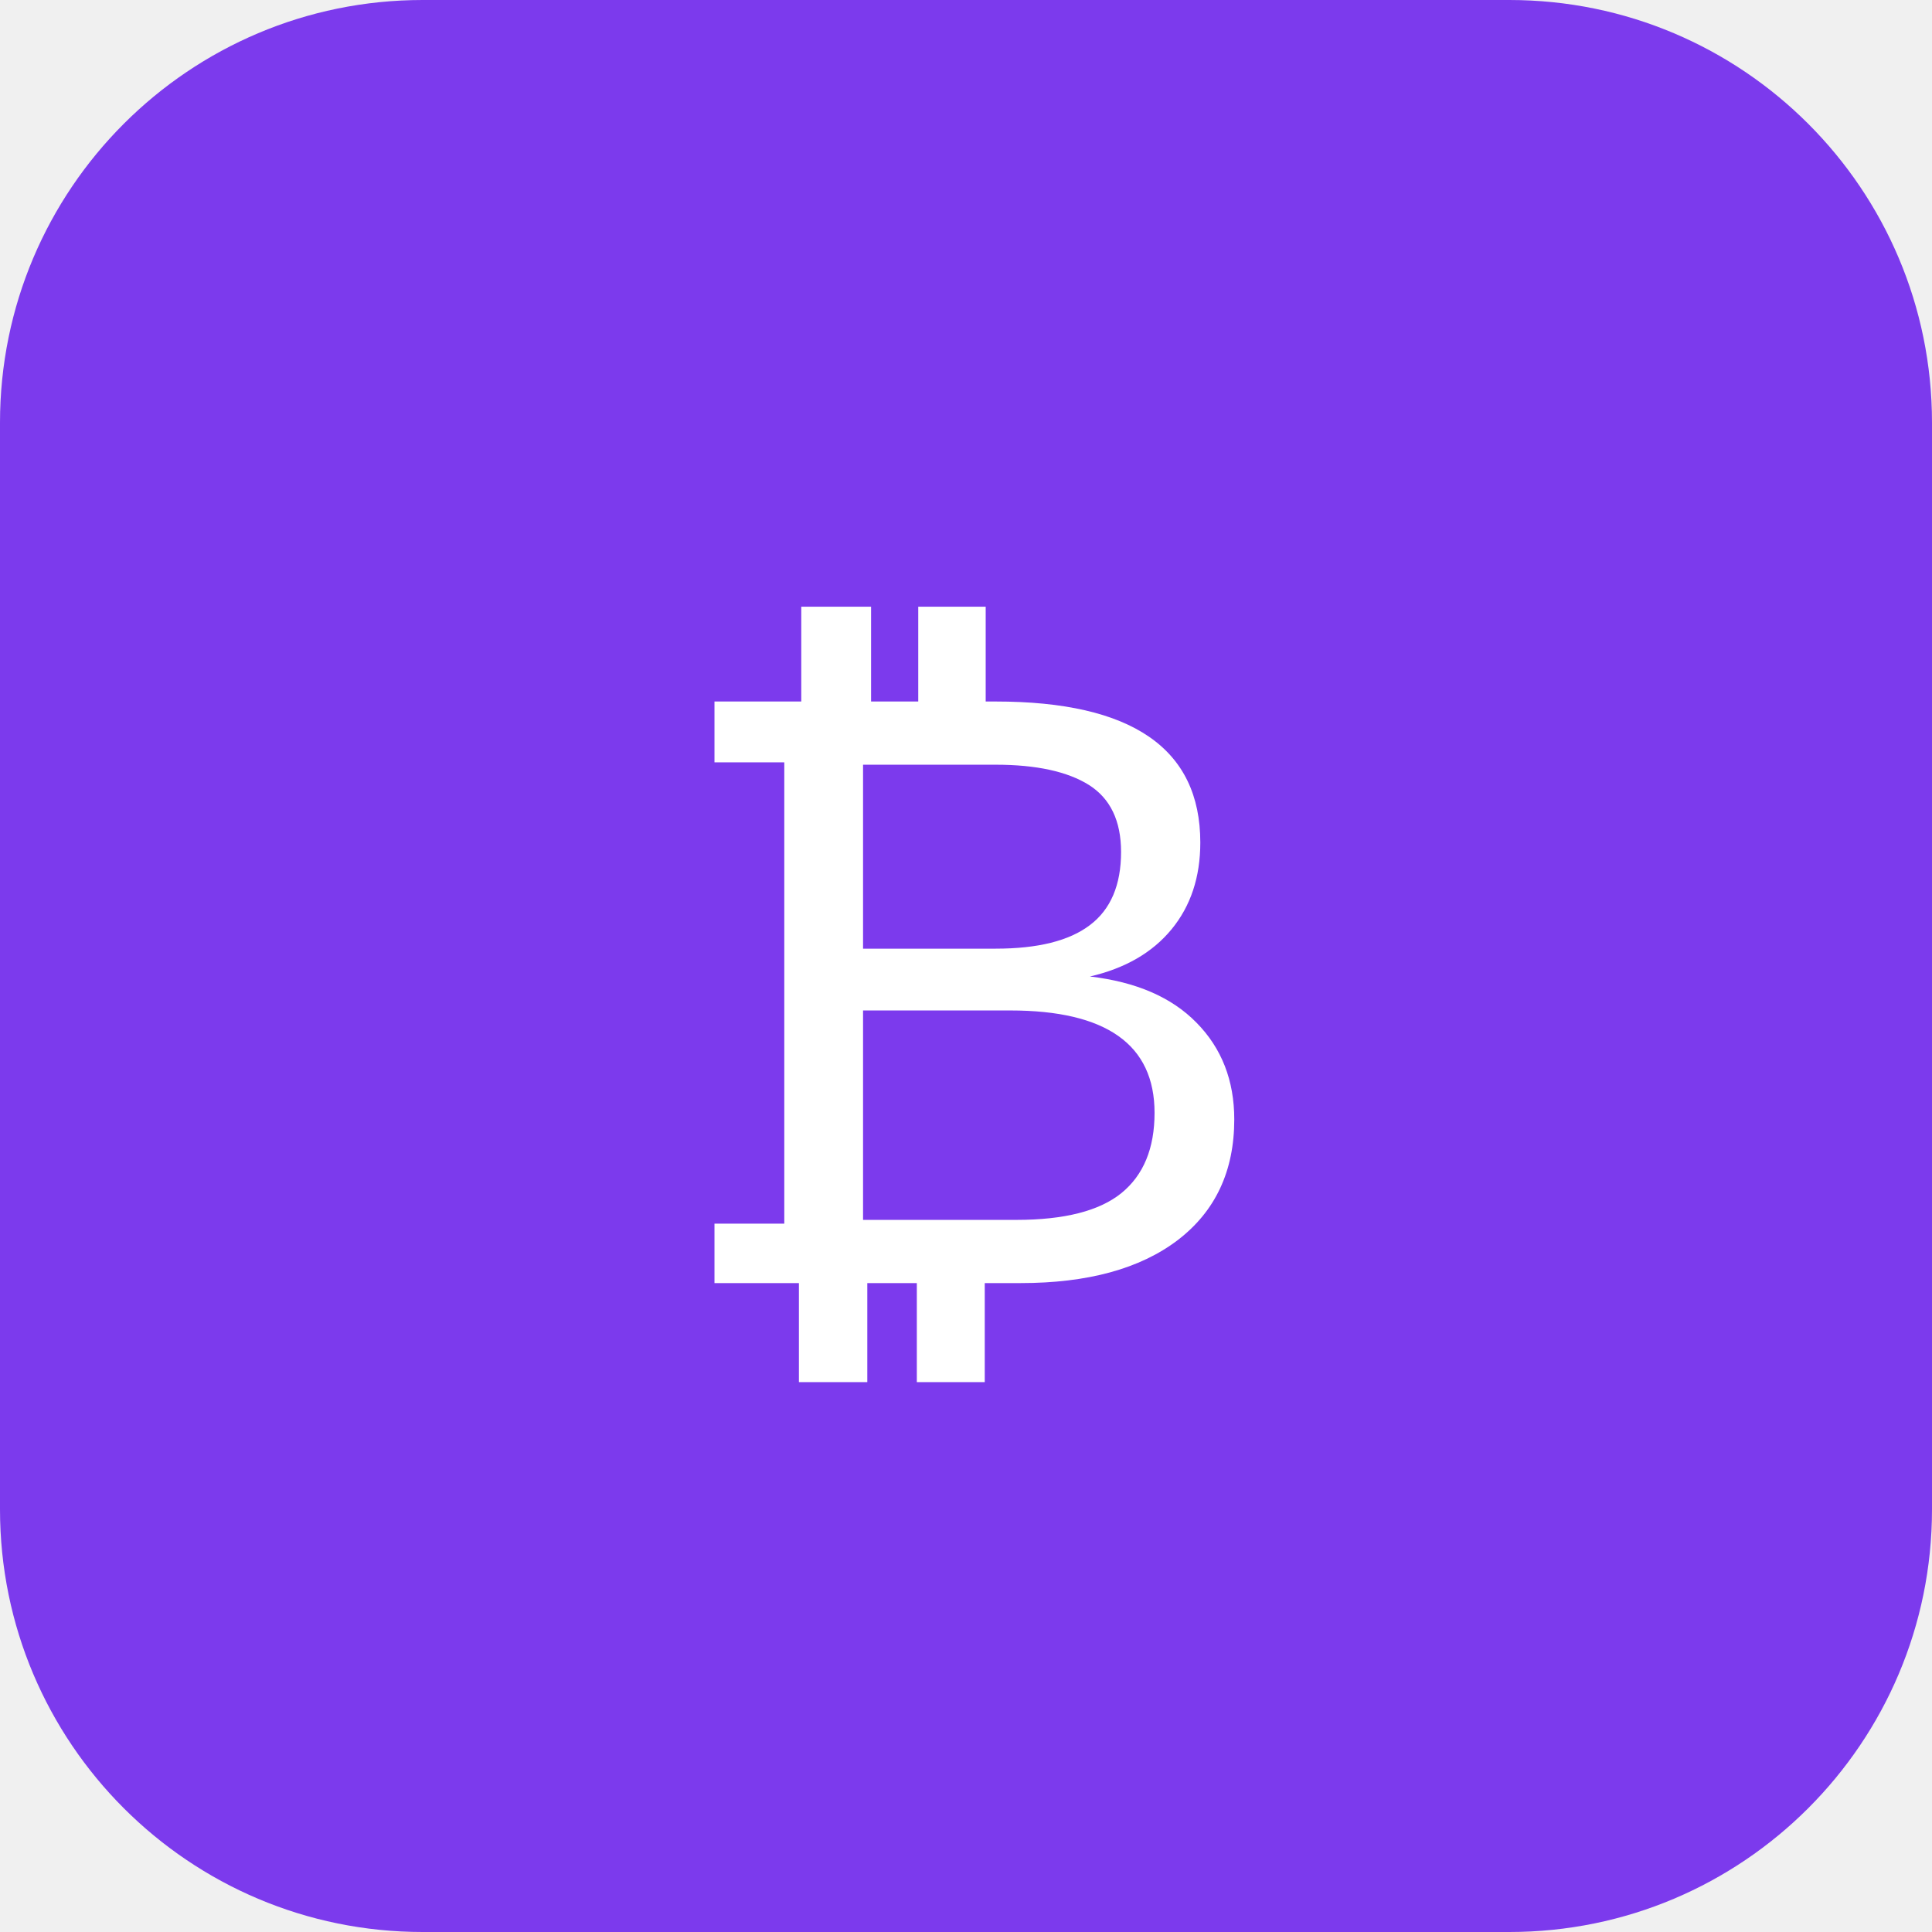
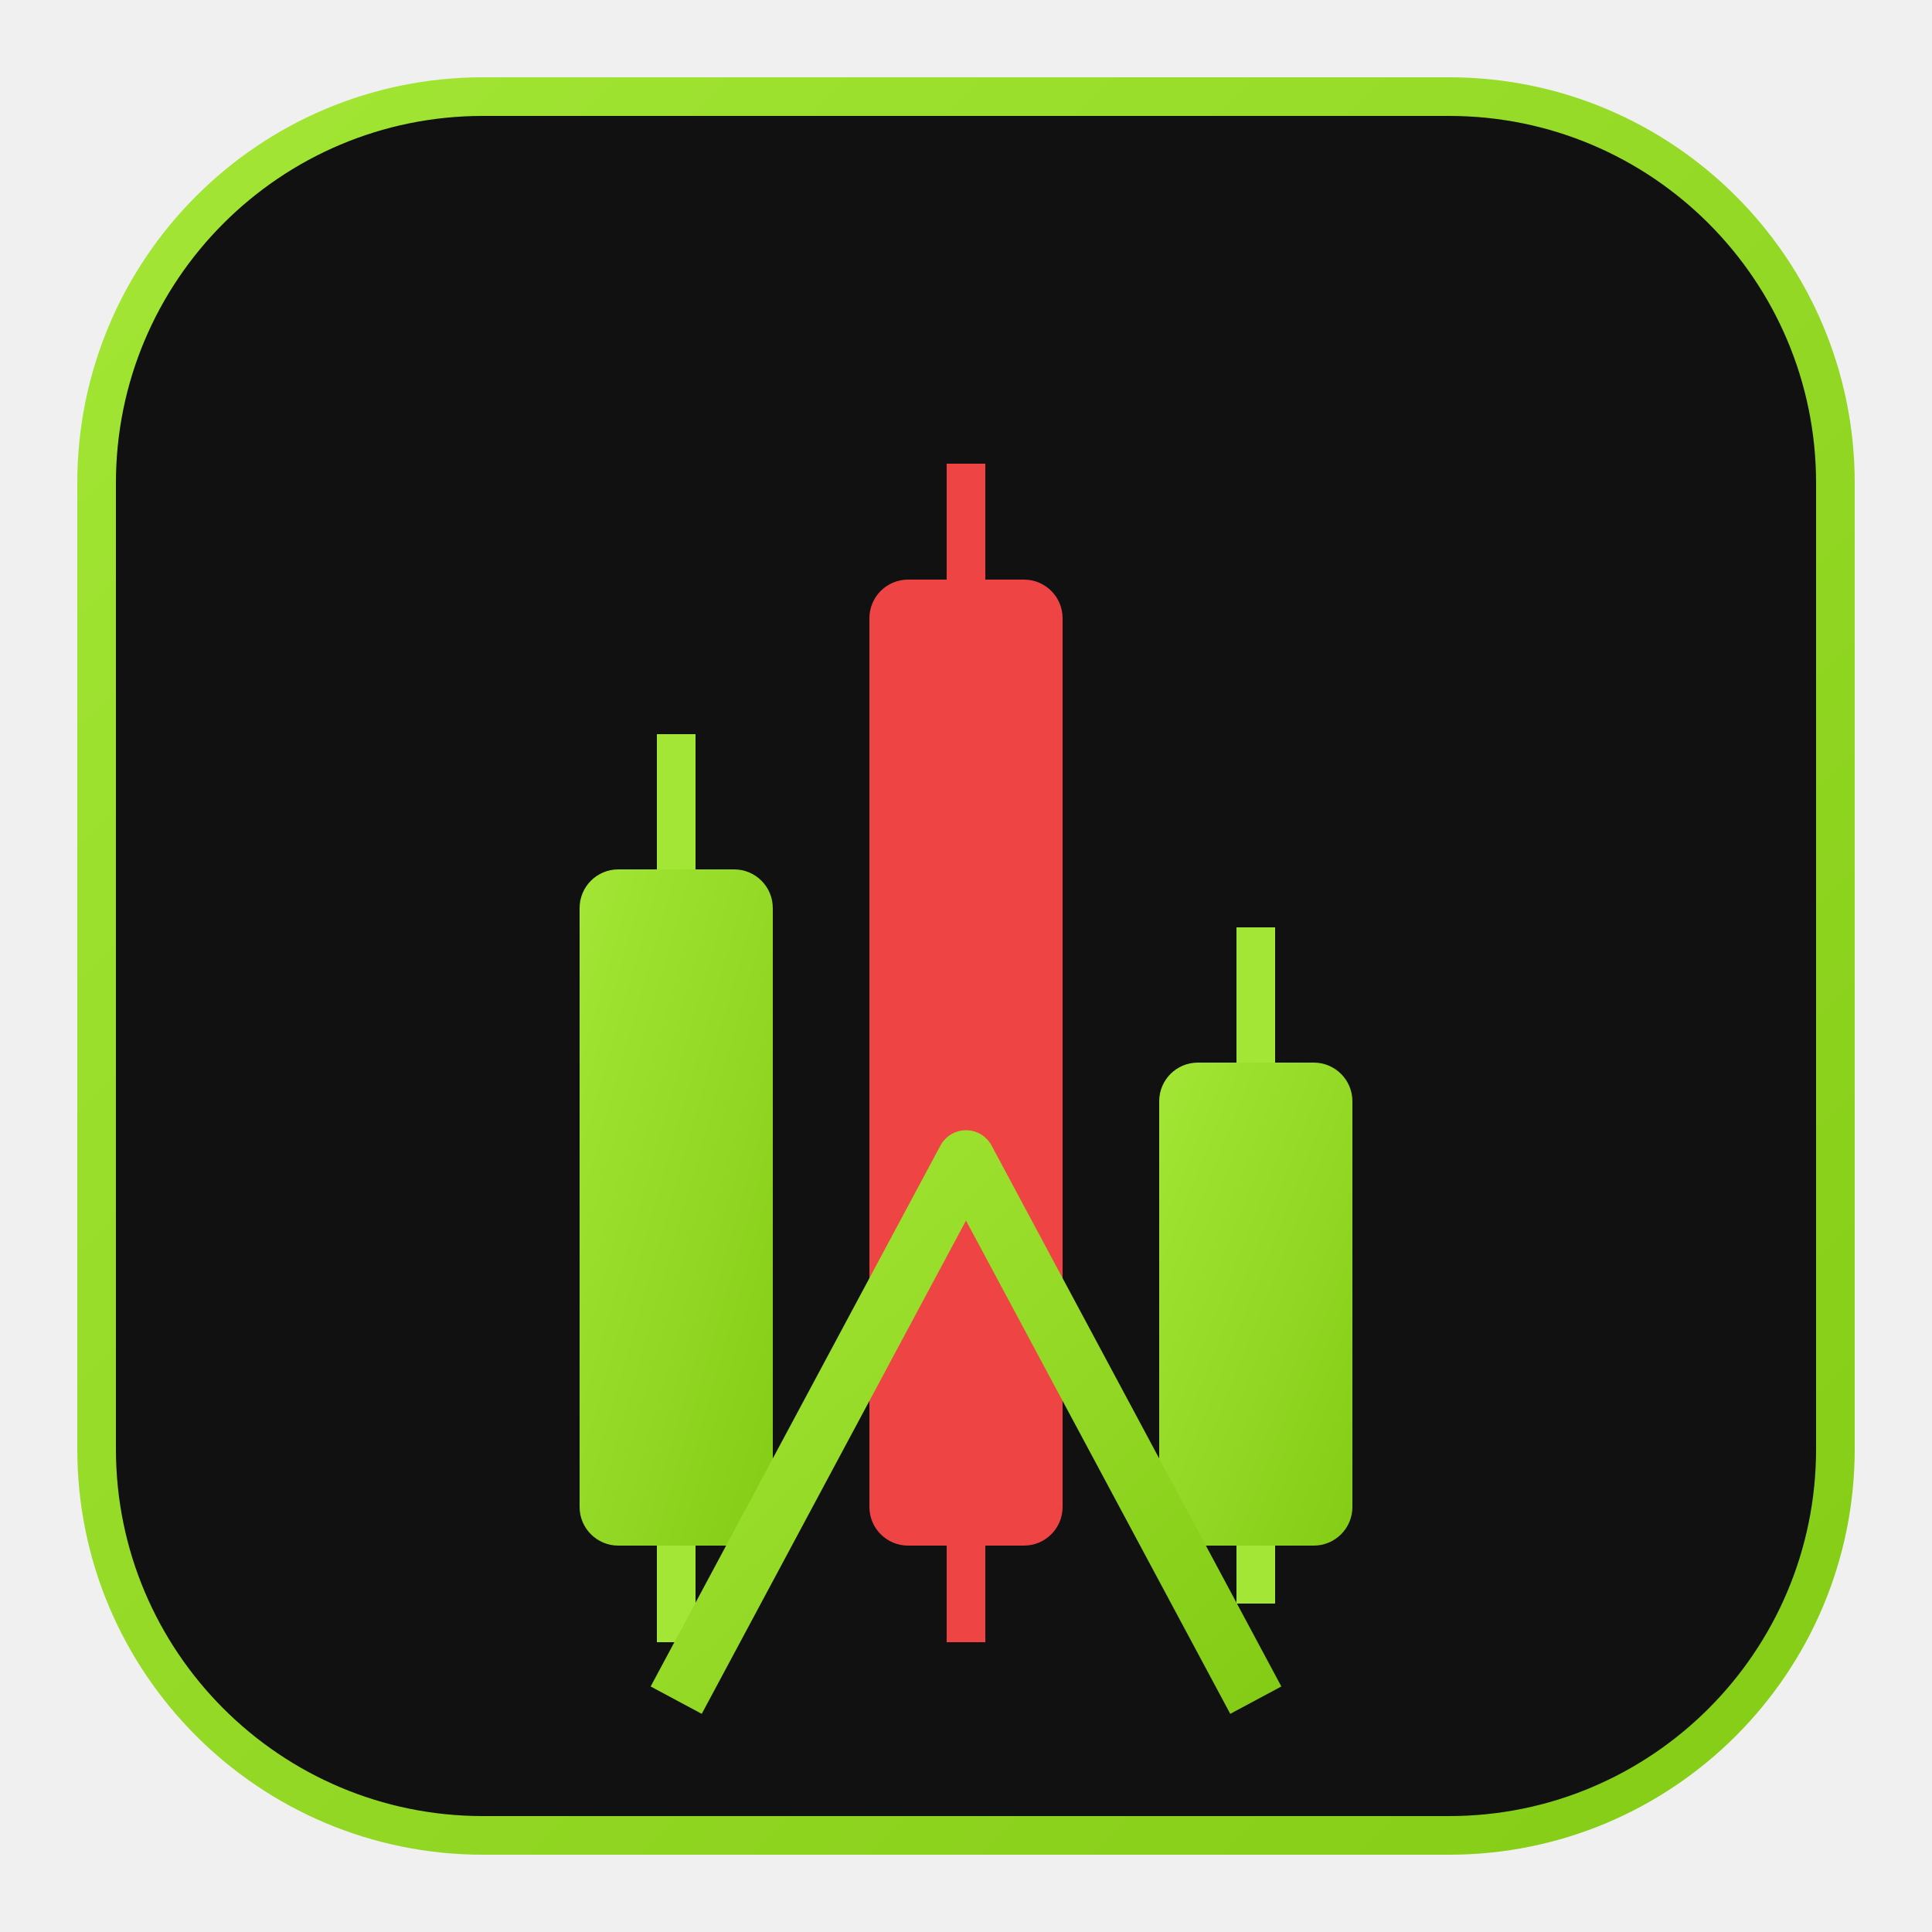
- <svg xmlns="http://www.w3.org/2000/svg" viewBox="0 0 64 64">
-   <rect width="64" height="64" rx="14" fill="#7c3aed" />
-   <text x="50%" y="54%" dominant-baseline="middle" text-anchor="middle" font-size="28" fill="white" font-family="Arial, sans-serif">₿</text>
+ <svg xmlns="http://www.w3.org/2000/svg" viewBox="0 0 100 100" width="100" height="100">
+   <defs>
+     <linearGradient id="limeGradient" x1="0%" y1="0%" x2="100%" y2="100%">
+       <stop offset="0%" style="stop-color:#a3e635;stop-opacity:1" />
+       <stop offset="100%" style="stop-color:#84cc16;stop-opacity:1" />
+     </linearGradient>
+   </defs>
+   <rect x="5" y="5" width="90" height="90" rx="20" fill="#111111" stroke="url(#limeGradient)" stroke-width="2" />
+   <rect x="30" y="45" width="10" height="35" rx="2" fill="url(#limeGradient)" />
+   <line x1="35" y1="38" x2="35" y2="45" stroke="#a3e635" stroke-width="2" />
+   <line x1="35" y1="80" x2="35" y2="85" stroke="#a3e635" stroke-width="2" />
+   <rect x="45" y="30" width="10" height="50" rx="2" fill="#ef4444" />
+   <line x1="50" y1="24" x2="50" y2="30" stroke="#ef4444" stroke-width="2" />
+   <line x1="50" y1="80" x2="50" y2="85" stroke="#ef4444" stroke-width="2" />
+   <rect x="60" y="55" width="10" height="25" rx="2" fill="url(#limeGradient)" />
+   <line x1="65" y1="48" x2="65" y2="55" stroke="#a3e635" stroke-width="2" />
+   <line x1="65" y1="80" x2="65" y2="83" stroke="#a3e635" stroke-width="2" />
+   <path d="M35,88 L50,60 L65,88" fill="none" stroke="url(#limeGradient)" stroke-width="3" stroke-linejoin="round" />
</svg>
